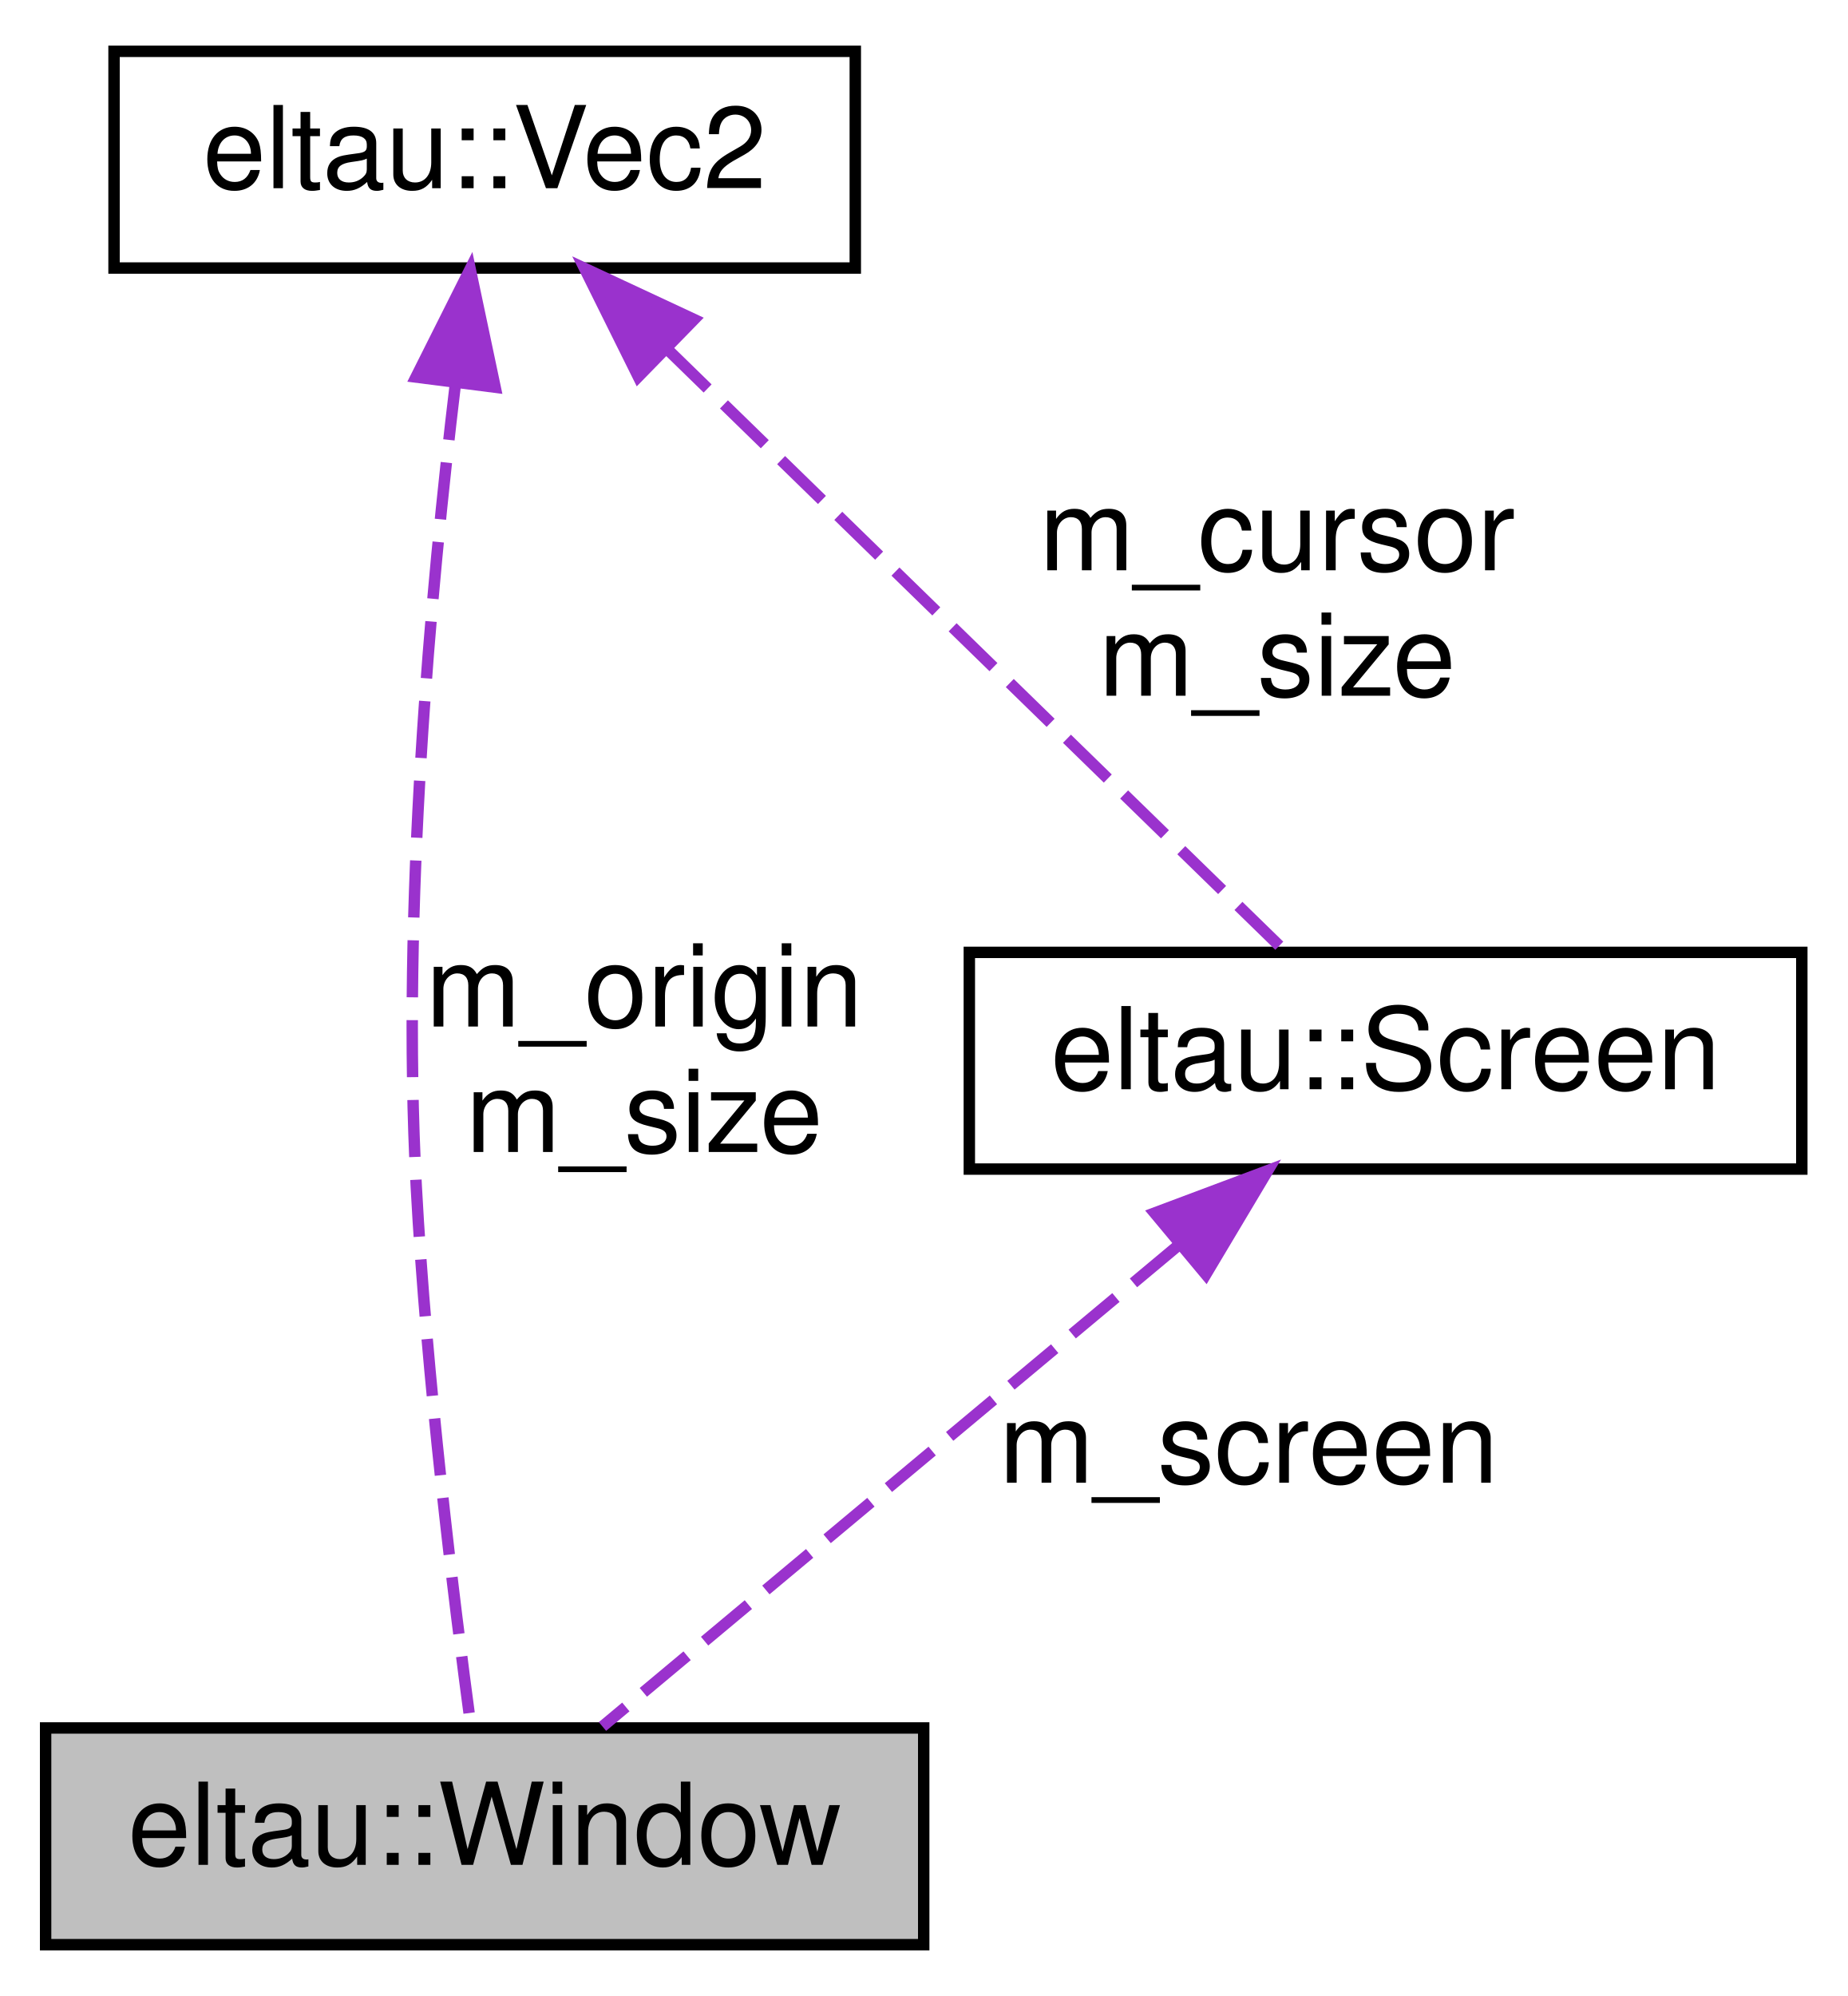
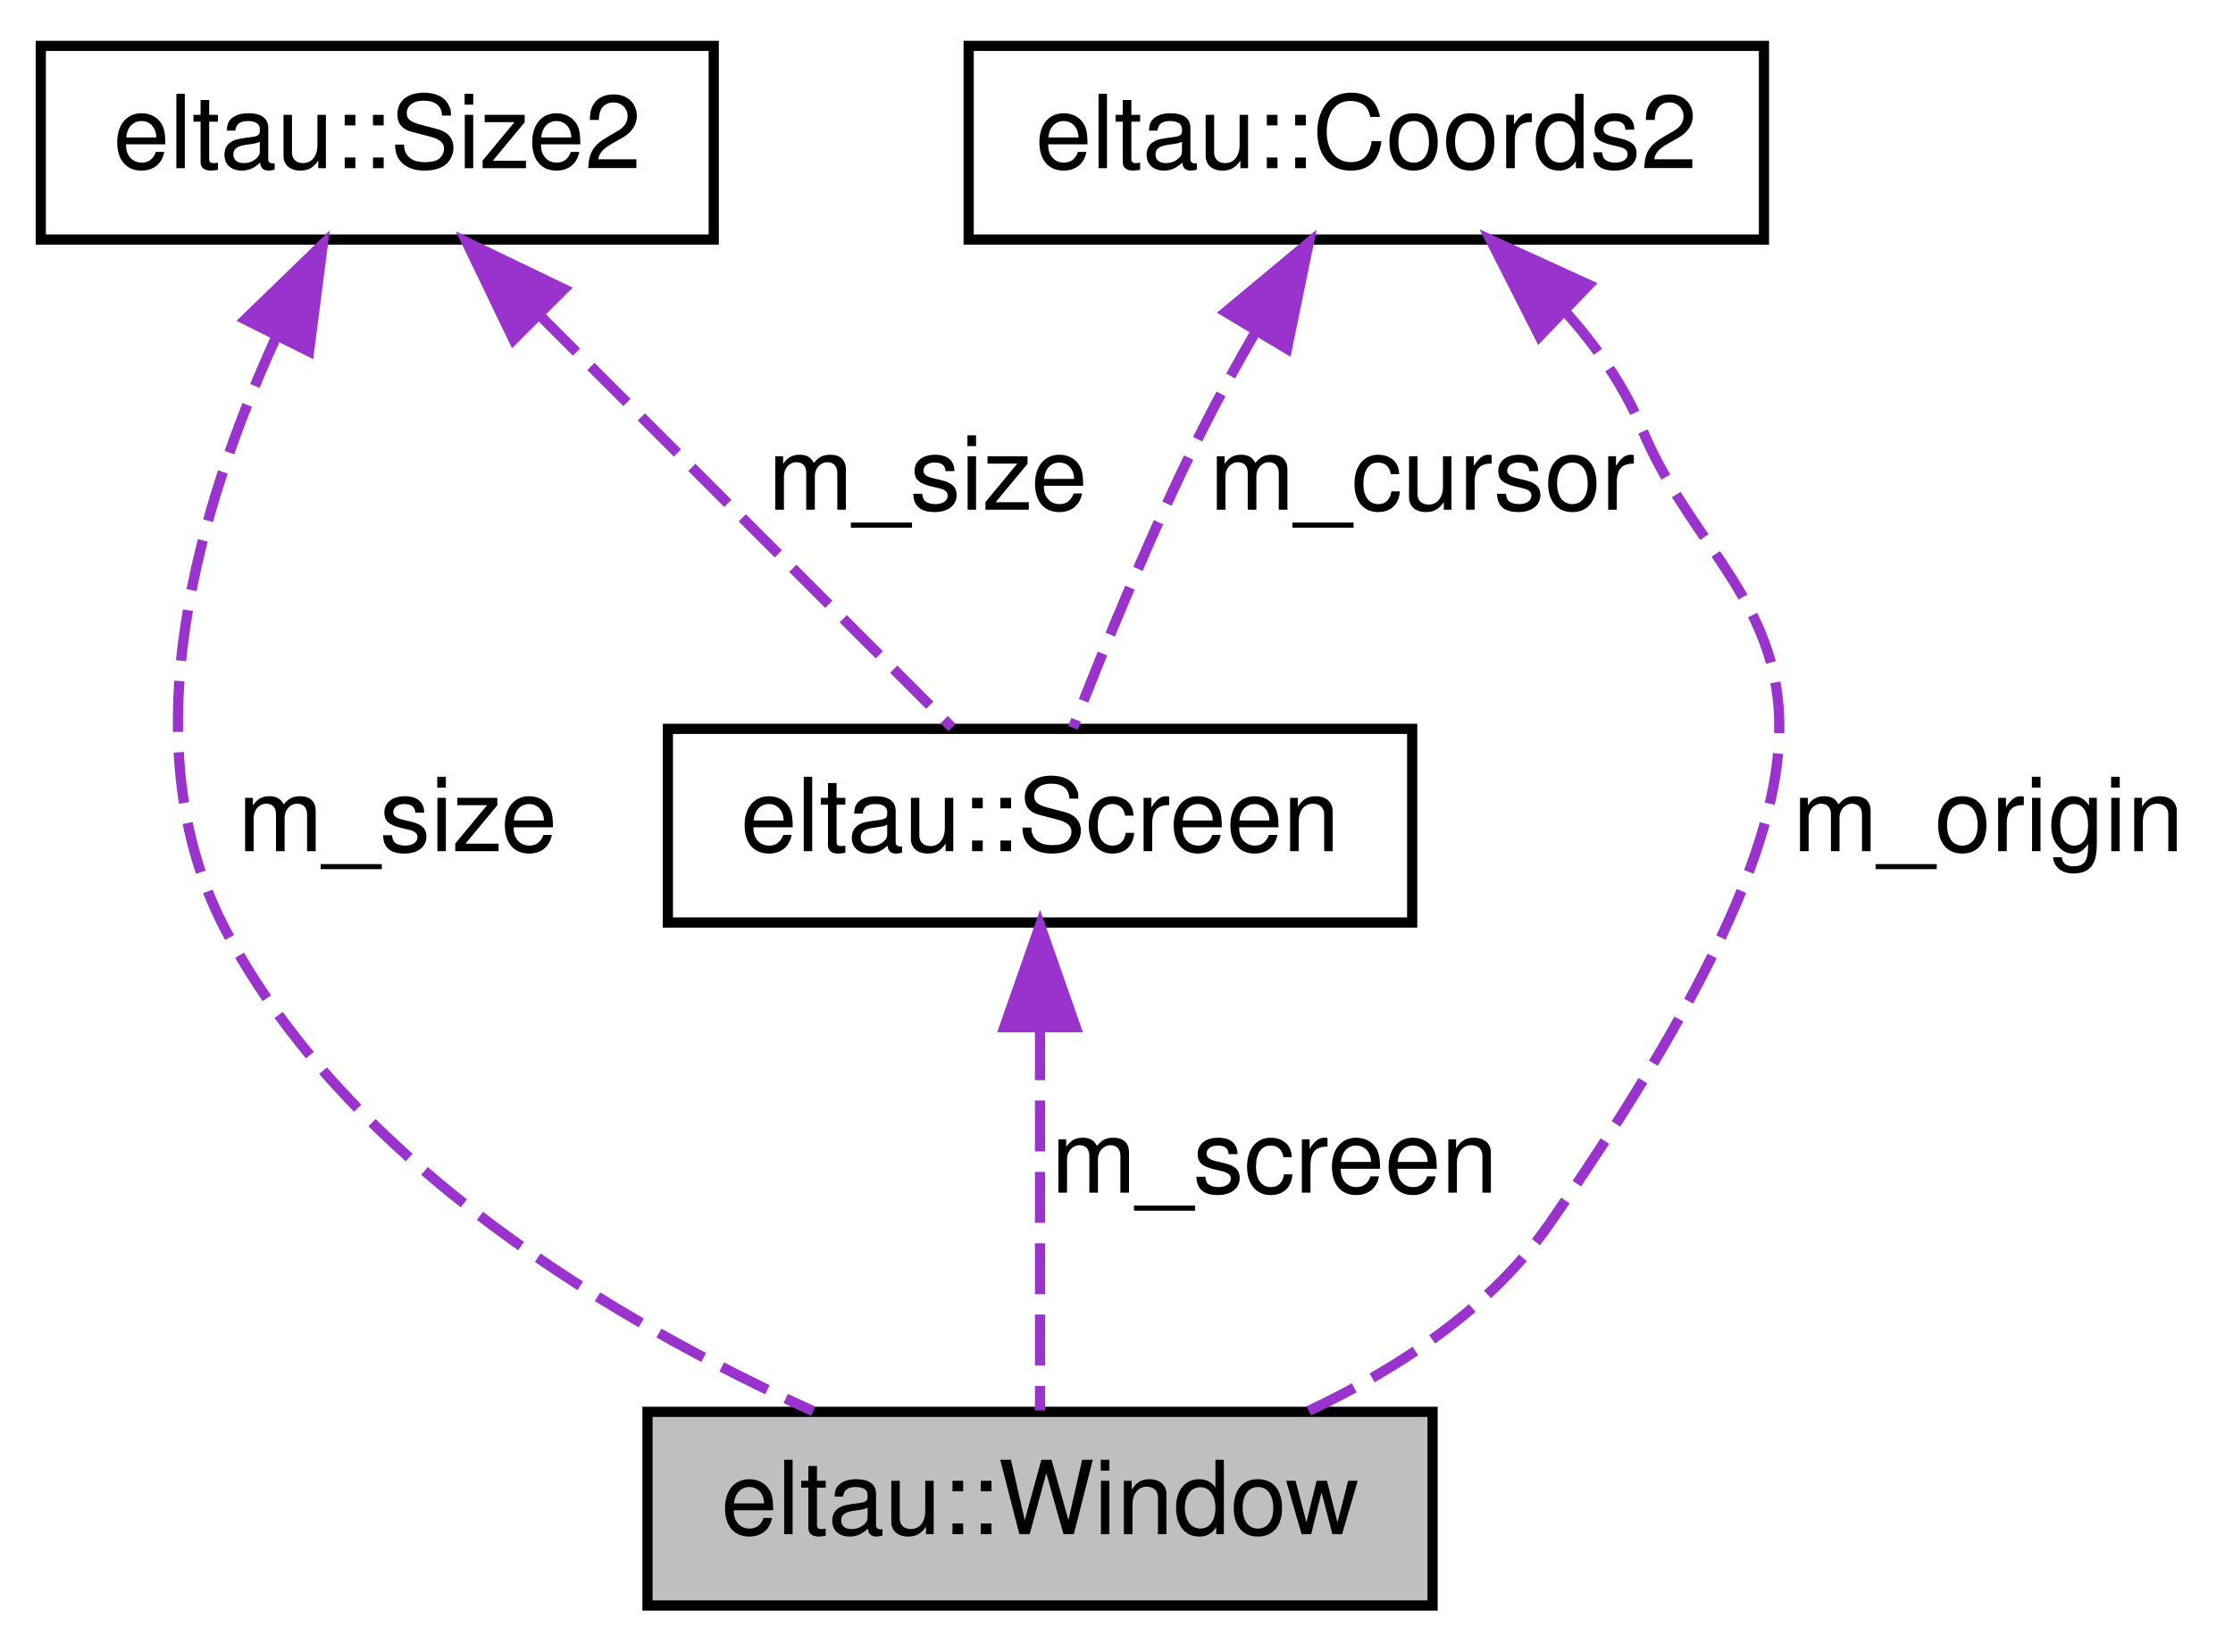
- <svg xmlns="http://www.w3.org/2000/svg" xmlns:xlink="http://www.w3.org/1999/xlink" width="162pt" height="175pt" viewBox="0.00 0.00 162.00 175.00">
-   <g id="graph0" class="graph" transform="scale(1 1) rotate(0) translate(4 171)">
+ <svg xmlns="http://www.w3.org/2000/svg" xmlns:xlink="http://www.w3.org/1999/xlink" width="219pt" height="162pt" viewBox="0.00 0.00 219.00 162.00">
+   <g id="graph0" class="graph" transform="scale(1 1) rotate(0) translate(4 158)">
    <g id="node1" class="node">
      <g id="a_node1">
        <a xlink:title="Rectangular area on the screen.">
-           <polygon fill="#bfbfbf" stroke="black" points="0,-0.5 0,-19.5 77,-19.5 77,-0.5 0,-0.5" />
-           <text text-anchor="middle" x="38.5" y="-7.5" font-family="Helvetica,sans-Serif" font-size="10.00">eltau::Window</text>
+           <polygon fill="#bfbfbf" stroke="black" points="59.5,-0.5 59.5,-19.5 136.5,-19.5 136.5,-0.5 59.5,-0.5" />
+           <text text-anchor="middle" x="98" y="-7.5" font-family="Helvetica,sans-Serif" font-size="10.00">eltau::Window</text>
        </a>
      </g>
    </g>
    <g id="node2" class="node">
      <g id="a_node2">
-         <a xlink:href="structeltau_1_1Vec2.html" target="_top" xlink:title="Coordinates in the screen.">
-           <polygon fill="none" stroke="black" points="6,-147.5 6,-166.5 71,-166.5 71,-147.5 6,-147.5" />
-           <text text-anchor="middle" x="38.5" y="-154.5" font-family="Helvetica,sans-Serif" font-size="10.00">eltau::Vec2</text>
+         <a xlink:href="structeltau_1_1Size2.html" target="_top" xlink:title="Positive offset, analogous to std::size_t for 1D.">
+           <polygon fill="none" stroke="black" points="0,-134.5 0,-153.5 66,-153.5 66,-134.5 0,-134.5" />
+           <text text-anchor="middle" x="33" y="-141.5" font-family="Helvetica,sans-Serif" font-size="10.00">eltau::Size2</text>
        </a>
      </g>
    </g>
    <g id="edge1" class="edge">
-       <path fill="none" stroke="#9a32cd" stroke-dasharray="5,2" d="M35.94,-137.4C33.77,-119.4 31.2,-91.34 32.5,-67 33.4,-50.21 35.8,-30.7 37.28,-19.71" />
-       <polygon fill="#9a32cd" stroke="#9a32cd" points="32.48,-137.94 37.23,-147.41 39.42,-137.05 32.48,-137.94" />
-       <text text-anchor="middle" x="52.5" y="-81" font-family="Helvetica,sans-Serif" font-size="10.00"> m_origin</text>
-       <text text-anchor="middle" x="52.5" y="-70" font-family="Helvetica,sans-Serif" font-size="10.00">m_size</text>
+       <path fill="none" stroke="#9a32cd" stroke-dasharray="5,2" d="M22.99,-124.72C15.67,-108.7 8.52,-85.2 18,-67 30.06,-43.84 56.56,-28.28 75.76,-19.56" />
+       <polygon fill="#9a32cd" stroke="#9a32cd" points="20.05,-126.66 27.66,-134.04 26.31,-123.53 20.05,-126.66" />
+       <text text-anchor="middle" x="35" y="-74.5" font-family="Helvetica,sans-Serif" font-size="10.00"> m_size</text>
+     </g>
+     <g id="node4" class="node">
+       <g id="a_node4">
+         <a xlink:href="classeltau_1_1Screen.html" target="_top" xlink:title=" ">
+           <polygon fill="none" stroke="black" points="61.5,-67.5 61.5,-86.5 134.5,-86.5 134.5,-67.5 61.5,-67.5" />
+           <text text-anchor="middle" x="98" y="-74.5" font-family="Helvetica,sans-Serif" font-size="10.00">eltau::Screen</text>
+         </a>
+       </g>
+     </g>
+     <g id="edge4" class="edge">
+       <path fill="none" stroke="#9a32cd" stroke-dasharray="5,2" d="M49,-127C61.75,-114.25 79.11,-96.89 89.37,-86.63" />
+       <polygon fill="#9a32cd" stroke="#9a32cd" points="46.36,-124.69 41.77,-134.23 51.31,-129.64 46.36,-124.69" />
+       <text text-anchor="middle" x="87" y="-108" font-family="Helvetica,sans-Serif" font-size="10.00"> m_size</text>
    </g>
    <g id="node3" class="node">
      <g id="a_node3">
-         <a xlink:href="classeltau_1_1Screen.html" target="_top" xlink:title=" ">
-           <polygon fill="none" stroke="black" points="81,-68.5 81,-87.5 154,-87.5 154,-68.5 81,-68.5" />
-           <text text-anchor="middle" x="117.5" y="-75.5" font-family="Helvetica,sans-Serif" font-size="10.00">eltau::Screen</text>
+         <a xlink:href="structeltau_1_1Coords2.html" target="_top" xlink:title="Coordinates in the screen.">
+           <polygon fill="none" stroke="black" points="91,-134.5 91,-153.5 169,-153.5 169,-134.5 91,-134.5" />
+           <text text-anchor="middle" x="130" y="-141.5" font-family="Helvetica,sans-Serif" font-size="10.00">eltau::Coords2</text>
        </a>
      </g>
    </g>
+     <g id="edge2" class="edge">
+       <path fill="none" stroke="#9a32cd" stroke-dasharray="5,2" d="M149.57,-127.37C152.6,-123.97 155.29,-120.13 157,-116 165.38,-95.76 186.86,-94.25 148,-38 142.28,-29.72 133.18,-23.75 124.3,-19.57" />
+       <polygon fill="#9a32cd" stroke="#9a32cd" points="146.98,-125.01 142.19,-134.46 151.82,-130.06 146.98,-125.01" />
+       <text text-anchor="middle" x="191" y="-74.5" font-family="Helvetica,sans-Serif" font-size="10.00"> m_origin</text>
+     </g>
+     <g id="edge5" class="edge">
+       <path fill="none" stroke="#9a32cd" stroke-dasharray="5,2" d="M119.15,-125.47C117.35,-122.36 115.57,-119.11 114,-116 109.04,-106.16 104.26,-94.4 101.23,-86.6" />
+       <polygon fill="#9a32cd" stroke="#9a32cd" points="116.21,-127.39 124.35,-134.17 122.22,-123.79 116.21,-127.39" />
+       <text text-anchor="middle" x="135.5" y="-108" font-family="Helvetica,sans-Serif" font-size="10.00"> m_cursor</text>
+     </g>
    <g id="edge3" class="edge">
-       <path fill="none" stroke="#9a32cd" stroke-dasharray="5,2" d="M54.47,-140.43C70.72,-124.6 95.32,-100.62 108.46,-87.81" />
-       <polygon fill="#9a32cd" stroke="#9a32cd" points="51.97,-137.98 47.26,-147.47 56.86,-142.99 51.97,-137.98" />
-       <text text-anchor="middle" x="108" y="-121" font-family="Helvetica,sans-Serif" font-size="10.00"> m_cursor</text>
-       <text text-anchor="middle" x="108" y="-110" font-family="Helvetica,sans-Serif" font-size="10.00">m_size</text>
-     </g>
-     <g id="edge2" class="edge">
-       <path fill="none" stroke="#9a32cd" stroke-dasharray="5,2" d="M99.23,-61.73C83.58,-48.66 61.61,-30.3 48.83,-19.63" />
-       <polygon fill="#9a32cd" stroke="#9a32cd" points="97.25,-64.65 107.17,-68.37 101.74,-59.27 97.25,-64.65" />
-       <text text-anchor="middle" x="105.5" y="-41" font-family="Helvetica,sans-Serif" font-size="10.00"> m_screen</text>
+       <path fill="none" stroke="#9a32cd" stroke-dasharray="5,2" d="M98,-57.04C98,-44.67 98,-29.12 98,-19.63" />
+       <polygon fill="#9a32cd" stroke="#9a32cd" points="94.5,-57.23 98,-67.23 101.5,-57.23 94.5,-57.23" />
+       <text text-anchor="middle" x="121" y="-41" font-family="Helvetica,sans-Serif" font-size="10.00"> m_screen</text>
    </g>
  </g>
</svg>
